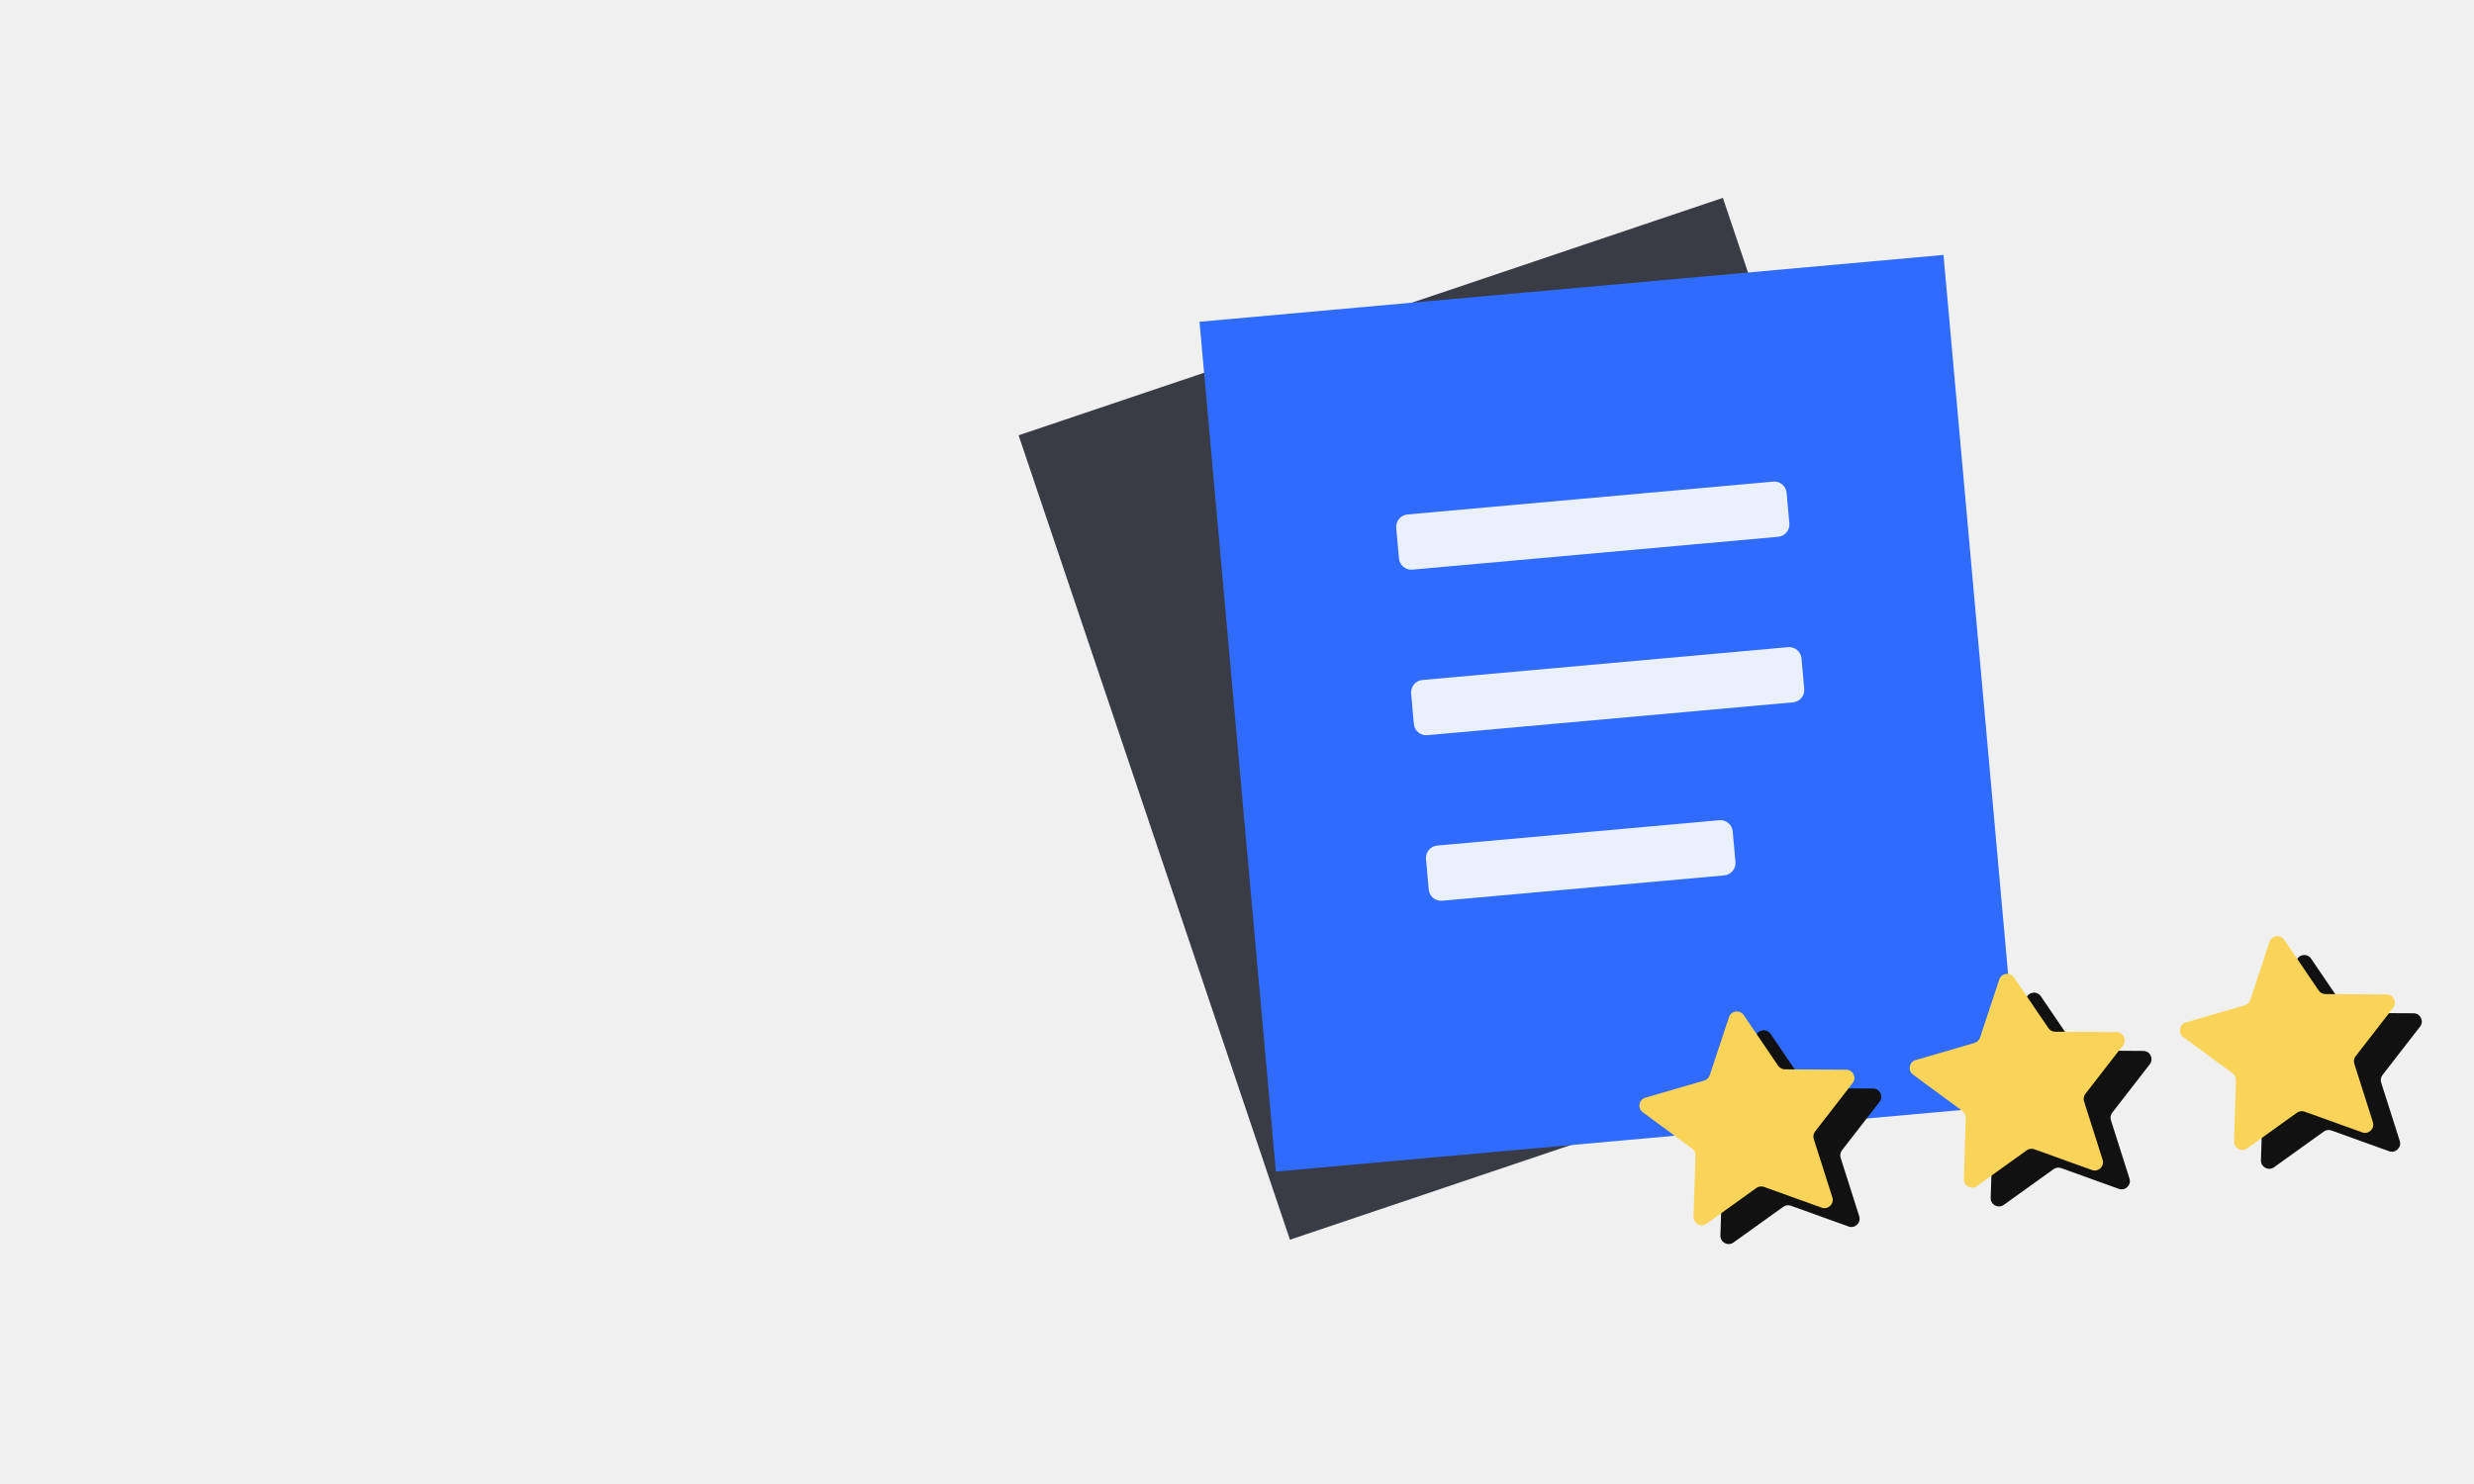
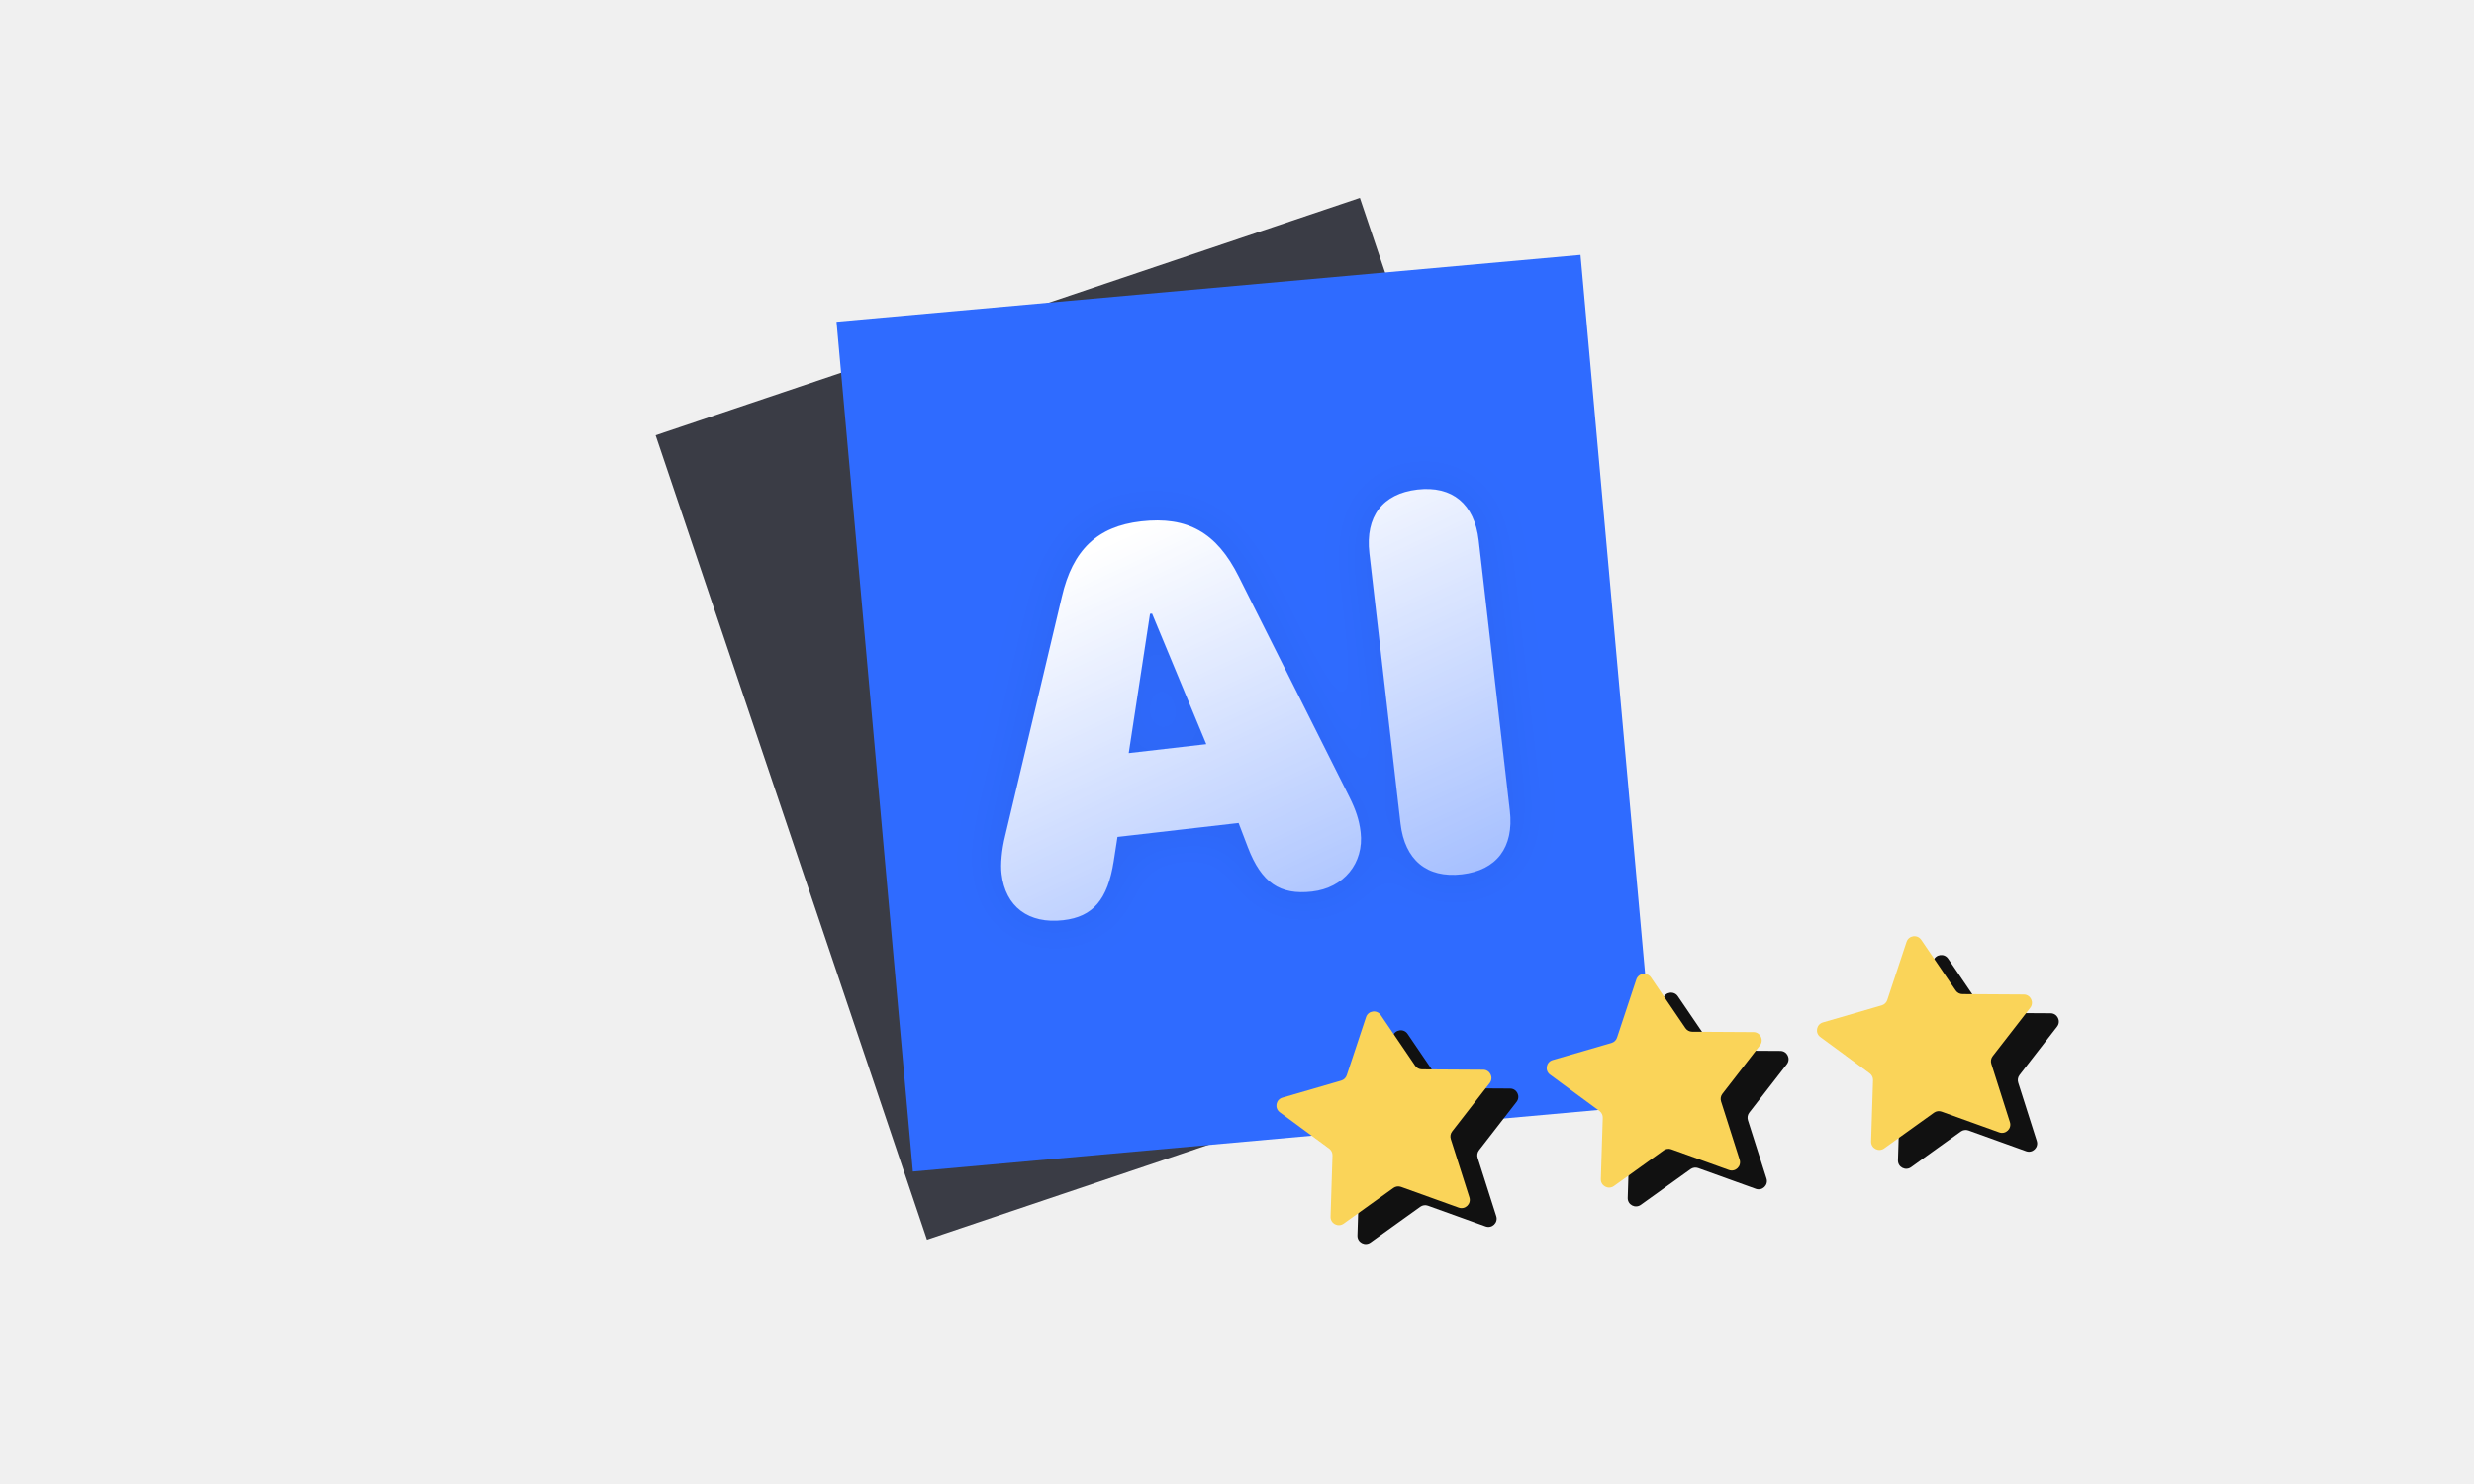
<svg xmlns="http://www.w3.org/2000/svg" width="200" height="120" viewBox="0 0 200 120" fill="none">
-   <rect x="82.344" y="35.199" width="60.083" height="68.647" transform="rotate(-18.6355 82.3438 35.1992)" fill="#3A3C45" />
-   <rect x="96.969" y="26.018" width="60.387" height="68.994" transform="rotate(-5.13307 96.9688 26.0176)" fill="#2F6BFF" />
-   <rect x="112.783" y="41.69" width="31.686" height="4.48" rx="1" transform="rotate(-5.13307 112.783 41.6904)" fill="white" fill-opacity="0.9" />
-   <rect x="113.986" y="55.076" width="31.686" height="4.48" rx="1" transform="rotate(-5.13307 113.986 55.0762)" fill="white" fill-opacity="0.9" />
-   <rect x="115.189" y="68.463" width="24.896" height="4.48" rx="1" transform="rotate(-5.13307 115.189 68.4629)" fill="white" fill-opacity="0.9" />
-   <path d="M141.946 83.769C142.121 83.243 142.822 83.145 143.134 83.603L145.917 87.7C146.041 87.882 146.246 87.991 146.466 87.993L151.419 88.022C151.973 88.025 152.282 88.662 151.943 89.1L148.907 93.013C148.772 93.187 148.731 93.416 148.798 93.626L150.301 98.345C150.469 98.873 149.959 99.365 149.437 99.177L144.778 97.499C144.571 97.424 144.34 97.456 144.161 97.585L140.137 100.472C139.687 100.795 139.062 100.462 139.08 99.908L139.236 94.958C139.242 94.738 139.141 94.528 138.964 94.398L134.974 91.463C134.528 91.135 134.652 90.437 135.184 90.283L139.94 88.901C140.151 88.84 140.319 88.679 140.388 88.47L141.946 83.769Z" fill="#111111" />
-   <path d="M163.796 80.726C163.97 80.2 164.672 80.102 164.983 80.561L167.767 84.657C167.89 84.839 168.096 84.948 168.316 84.95L173.268 84.979C173.822 84.982 174.132 85.62 173.792 86.057L170.757 89.97C170.622 90.144 170.581 90.373 170.648 90.583L172.15 95.302C172.318 95.83 171.808 96.322 171.287 96.134L166.627 94.456C166.42 94.381 166.19 94.413 166.011 94.542L161.987 97.429C161.537 97.752 160.912 97.418 160.929 96.865L161.085 91.915C161.092 91.695 160.99 91.486 160.813 91.355L156.824 88.42C156.377 88.092 156.501 87.394 157.033 87.24L161.789 85.859C162.001 85.797 162.168 85.636 162.238 85.427L163.796 80.726Z" fill="#111111" />
-   <path d="M185.644 77.683C185.818 77.157 186.52 77.059 186.831 77.518L189.614 81.614C189.738 81.796 189.943 81.906 190.163 81.907L195.116 81.936C195.67 81.939 195.98 82.577 195.64 83.014L192.604 86.927C192.469 87.101 192.429 87.33 192.495 87.54L193.998 92.259C194.166 92.787 193.656 93.279 193.135 93.091L188.475 91.413C188.268 91.338 188.037 91.37 187.859 91.499L183.835 94.386C183.385 94.709 182.759 94.376 182.777 93.822L182.933 88.872C182.94 88.652 182.838 88.442 182.661 88.312L178.671 85.377C178.225 85.049 178.349 84.352 178.881 84.197L183.637 82.816C183.848 82.754 184.016 82.593 184.085 82.384L185.644 77.683Z" fill="#111111" />
-   <path d="M139.774 82.246C139.949 81.721 140.65 81.623 140.962 82.081L143.745 86.177C143.869 86.359 144.074 86.469 144.294 86.47L149.247 86.5C149.801 86.503 150.111 87.14 149.771 87.578L146.735 91.491C146.6 91.665 146.56 91.894 146.626 92.103L148.129 96.823C148.297 97.351 147.787 97.842 147.265 97.654L142.606 95.976C142.399 95.902 142.168 95.934 141.99 96.062L137.966 98.949C137.515 99.272 136.89 98.939 136.908 98.385L137.064 93.435C137.071 93.215 136.969 93.006 136.792 92.876L132.802 89.941C132.356 89.612 132.48 88.915 133.012 88.76L137.768 87.379C137.979 87.318 138.147 87.156 138.216 86.948L139.774 82.246Z" fill="#FAD459" />
-   <path d="M161.624 79.203C161.798 78.677 162.5 78.58 162.811 79.038L165.595 83.135C165.719 83.317 165.924 83.426 166.144 83.427L171.096 83.457C171.65 83.46 171.96 84.097 171.621 84.535L168.585 88.448C168.45 88.622 168.409 88.851 168.476 89.061L169.978 93.78C170.146 94.308 169.636 94.799 169.115 94.611L164.455 92.933C164.248 92.859 164.018 92.891 163.839 93.019L159.815 95.906C159.365 96.23 158.74 95.896 158.757 95.342L158.913 90.392C158.92 90.172 158.818 89.963 158.641 89.833L154.652 86.898C154.206 86.57 154.329 85.872 154.862 85.718L159.618 84.336C159.829 84.275 159.996 84.113 160.066 83.904L161.624 79.203Z" fill="#FAD459" />
-   <path d="M183.472 76.16C183.646 75.635 184.348 75.537 184.659 75.995L187.443 80.091C187.566 80.273 187.771 80.383 187.991 80.384L192.944 80.414C193.498 80.417 193.808 81.054 193.468 81.492L190.432 85.405C190.298 85.579 190.257 85.808 190.324 86.017L191.826 90.737C191.994 91.265 191.484 91.756 190.963 91.568L186.303 89.89C186.096 89.816 185.866 89.848 185.687 89.976L181.663 92.864C181.213 93.186 180.588 92.853 180.605 92.299L180.761 87.349C180.768 87.129 180.666 86.92 180.489 86.79L176.5 83.855C176.053 83.527 176.177 82.829 176.709 82.674L181.465 81.293C181.677 81.232 181.844 81.07 181.913 80.862L183.472 76.16Z" fill="#FAD459" />
+   <rect x="53.001" y="35.199" width="60.083" height="68.647" transform="rotate(-18.6355 53.001 35.1993)" fill="#3A3C45" />
+   <rect x="67.625" y="26.017" width="60.387" height="68.994" transform="rotate(-5.13307 67.6252 26.0168)" fill="#2F6BFF" />
+   <path d="M112.603 83.768C112.778 83.243 113.479 83.145 113.791 83.603L116.574 87.699C116.698 87.881 116.903 87.991 117.123 87.992L122.076 88.022C122.63 88.025 122.94 88.662 122.6 89.1L119.564 93.013C119.429 93.187 119.389 93.416 119.455 93.625L120.958 98.345C121.126 98.873 120.616 99.364 120.094 99.176L115.435 97.498C115.228 97.424 114.997 97.456 114.819 97.584L110.795 100.471C110.345 100.794 109.719 100.461 109.737 99.907L109.893 94.957C109.9 94.737 109.798 94.528 109.621 94.398L105.631 91.463C105.185 91.135 105.309 90.437 105.841 90.282L110.597 88.901C110.808 88.84 110.976 88.678 111.045 88.469L112.603 83.768Z" fill="#111111" />
+   <path d="M134.452 80.726C134.626 80.2 135.328 80.102 135.639 80.56L138.423 84.657C138.546 84.839 138.752 84.948 138.972 84.95L143.924 84.979C144.478 84.982 144.788 85.619 144.448 86.057L141.412 89.97C141.278 90.144 141.237 90.373 141.304 90.583L142.806 95.302C142.974 95.83 142.464 96.321 141.943 96.134L137.283 94.456C137.076 94.381 136.846 94.413 136.667 94.541L132.643 97.429C132.193 97.752 131.568 97.418 131.585 96.865L131.741 91.915C131.748 91.695 131.646 91.485 131.469 91.355L127.48 88.42C127.033 88.092 127.157 87.394 127.689 87.24L132.445 85.858C132.657 85.797 132.824 85.636 132.893 85.427L134.452 80.726Z" fill="#111111" />
+   <path d="M156.3 77.683C156.474 77.157 157.176 77.06 157.487 77.518L160.271 81.614C160.395 81.796 160.6 81.906 160.82 81.907L165.772 81.936C166.326 81.94 166.636 82.577 166.297 83.015L163.261 86.928C163.126 87.102 163.085 87.331 163.152 87.54L164.654 92.26C164.823 92.787 164.312 93.279 163.791 93.091L159.131 91.413C158.924 91.339 158.694 91.371 158.515 91.499L154.491 94.386C154.041 94.709 153.416 94.376 153.433 93.822L153.589 88.872C153.596 88.652 153.495 88.443 153.317 88.312L149.328 85.378C148.882 85.049 149.005 84.352 149.538 84.197L154.294 82.816C154.505 82.755 154.672 82.593 154.742 82.384L156.3 77.683Z" fill="#111111" />
+   <path d="M110.431 82.246C110.605 81.721 111.307 81.623 111.619 82.081L114.402 86.177C114.526 86.359 114.731 86.469 114.951 86.47L119.903 86.5C120.457 86.503 120.767 87.14 120.428 87.578L117.392 91.491C117.257 91.665 117.216 91.894 117.283 92.103L118.786 96.823C118.954 97.351 118.443 97.842 117.922 97.654L113.262 95.976C113.055 95.902 112.825 95.934 112.646 96.062L108.622 98.949C108.172 99.272 107.547 98.939 107.564 98.385L107.72 93.435C107.727 93.215 107.626 93.006 107.448 92.876L103.459 89.941C103.013 89.612 103.137 88.915 103.669 88.76L108.425 87.379C108.636 87.318 108.804 87.156 108.873 86.948L110.431 82.246Z" fill="#FAD459" />
+   <path d="M132.279 79.204C132.454 78.678 133.155 78.58 133.467 79.038L136.25 83.135C136.374 83.317 136.579 83.426 136.799 83.428L141.752 83.457C142.306 83.46 142.616 84.097 142.276 84.535L139.24 88.448C139.105 88.622 139.065 88.851 139.131 89.061L140.634 93.78C140.802 94.308 140.292 94.799 139.77 94.612L135.111 92.934C134.904 92.859 134.673 92.891 134.495 93.02L130.471 95.907C130.02 96.23 129.395 95.896 129.413 95.343L129.569 90.392C129.576 90.173 129.474 89.963 129.297 89.833L125.307 86.898C124.861 86.57 124.985 85.872 125.517 85.718L130.273 84.337C130.484 84.275 130.652 84.114 130.721 83.905L132.279 79.204Z" fill="#FAD459" />
+   <path d="M154.128 76.161C154.302 75.635 155.004 75.538 155.315 75.996L158.099 80.092C158.222 80.274 158.427 80.384 158.647 80.385L163.6 80.415C164.154 80.418 164.464 81.055 164.124 81.493L161.088 85.406C160.954 85.58 160.913 85.809 160.98 86.018L162.482 90.738C162.65 91.266 162.14 91.757 161.619 91.569L156.959 89.891C156.752 89.817 156.522 89.849 156.343 89.977L152.319 92.864C151.869 93.187 151.244 92.854 151.261 92.3L151.417 87.35C151.424 87.13 151.322 86.921 151.145 86.79L147.156 83.856C146.709 83.527 146.833 82.83 147.365 82.675L152.121 81.294C152.333 81.233 152.5 81.071 152.569 80.862L154.128 76.161Z" fill="#FAD459" />
+   <g filter="url(#filter0_d_7_49)">
+     <path d="M85.96 74.409C83.147 74.733 81.274 73.322 80.967 70.655C80.878 69.884 80.978 68.732 81.251 67.624L85.842 48.261C86.714 44.465 88.713 42.567 92.234 42.161C96.006 41.727 98.356 43.061 100.137 46.615L109.071 64.421C109.62 65.519 109.882 66.333 109.993 67.292C110.281 69.793 108.632 71.798 106.069 72.093C103.464 72.393 101.973 71.361 100.887 68.53L100.131 66.548L90.337 67.676L90.034 69.632C89.548 72.75 88.356 74.133 85.96 74.409ZM91.246 60.899L97.518 60.176L93.135 49.617L92.968 49.636L91.246 60.899ZM118.17 70.7C115.356 71.024 113.56 69.542 113.219 66.583L110.702 44.723C110.362 41.763 111.774 39.912 114.587 39.588C117.401 39.264 119.197 40.746 119.538 43.705L122.055 65.565C122.396 68.524 120.983 70.376 118.17 70.7Z" fill="url(#paint0_linear_7_49)" />
+   </g>
+   <defs>
+     <filter id="filter0_d_7_49" x="53.183" y="11.183" width="98.634" height="98.634" filterUnits="userSpaceOnUse" color-interpolation-filters="sRGB">
+       <feFlood flood-opacity="0" result="BackgroundImageFix" />
+       <feColorMatrix in="SourceAlpha" type="matrix" values="0 0 0 0 0 0 0 0 0 0 0 0 0 0 0 0 0 0 127 0" result="hardAlpha" />
+       <feOffset />
+       <feGaussianBlur stdDeviation="2.225" />
+       <feComposite in2="hardAlpha" operator="out" />
+       <feColorMatrix type="matrix" values="0 0 0 0 0 0 0 0 0 0 0 0 0 0 0 0 0 0 0.05 0" />
+       <feBlend mode="normal" in2="BackgroundImageFix" result="effect1_dropShadow_7_49" />
+       <feBlend mode="normal" in="SourceGraphic" in2="effect1_dropShadow_7_49" result="shape" />
+     </filter>
+     <linearGradient id="paint0_linear_7_49" x1="85.968" y1="45.681" x2="104.142" y2="84.74" gradientUnits="userSpaceOnUse">
+       <stop stop-color="white" />
+       <stop offset="1" stop-color="white" stop-opacity="0.5" />
+     </linearGradient>
+   </defs>
</svg>
